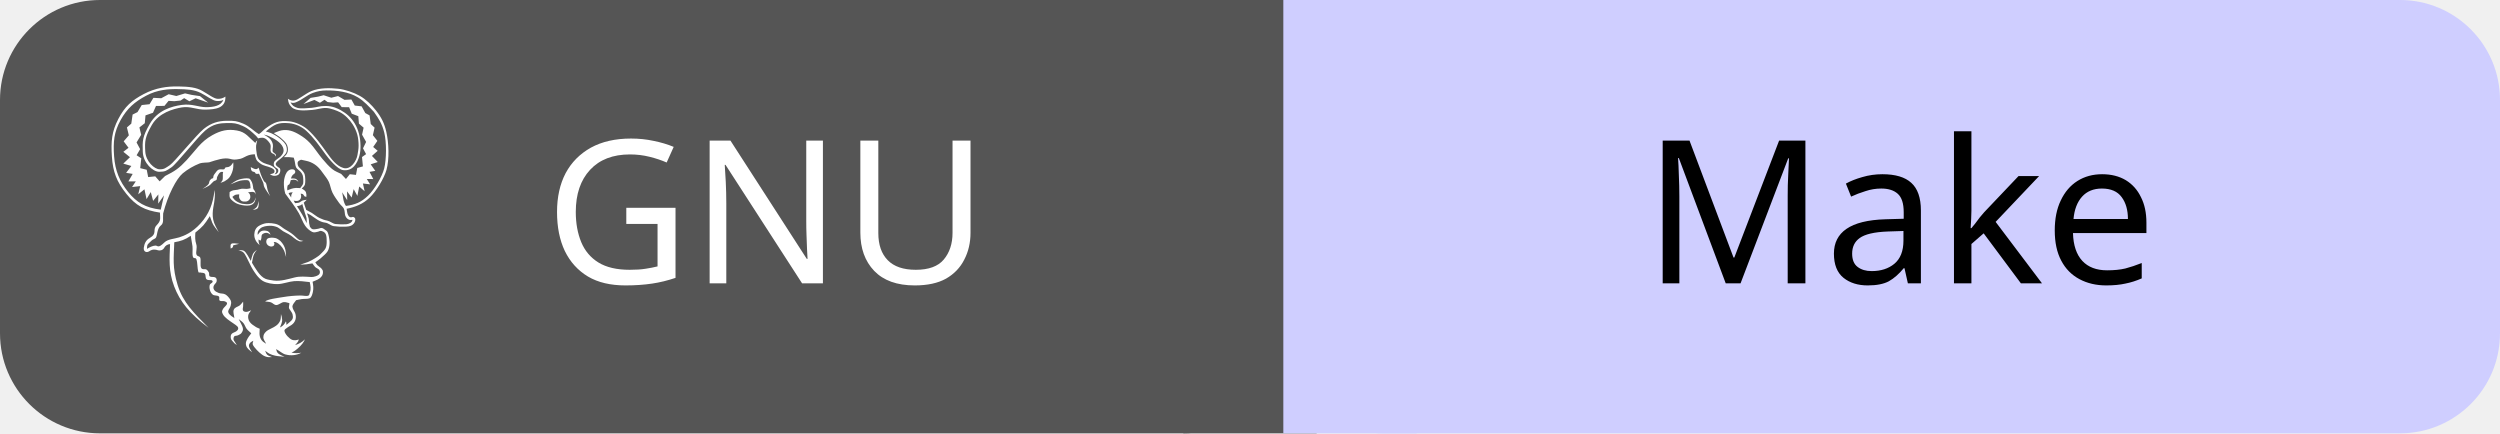
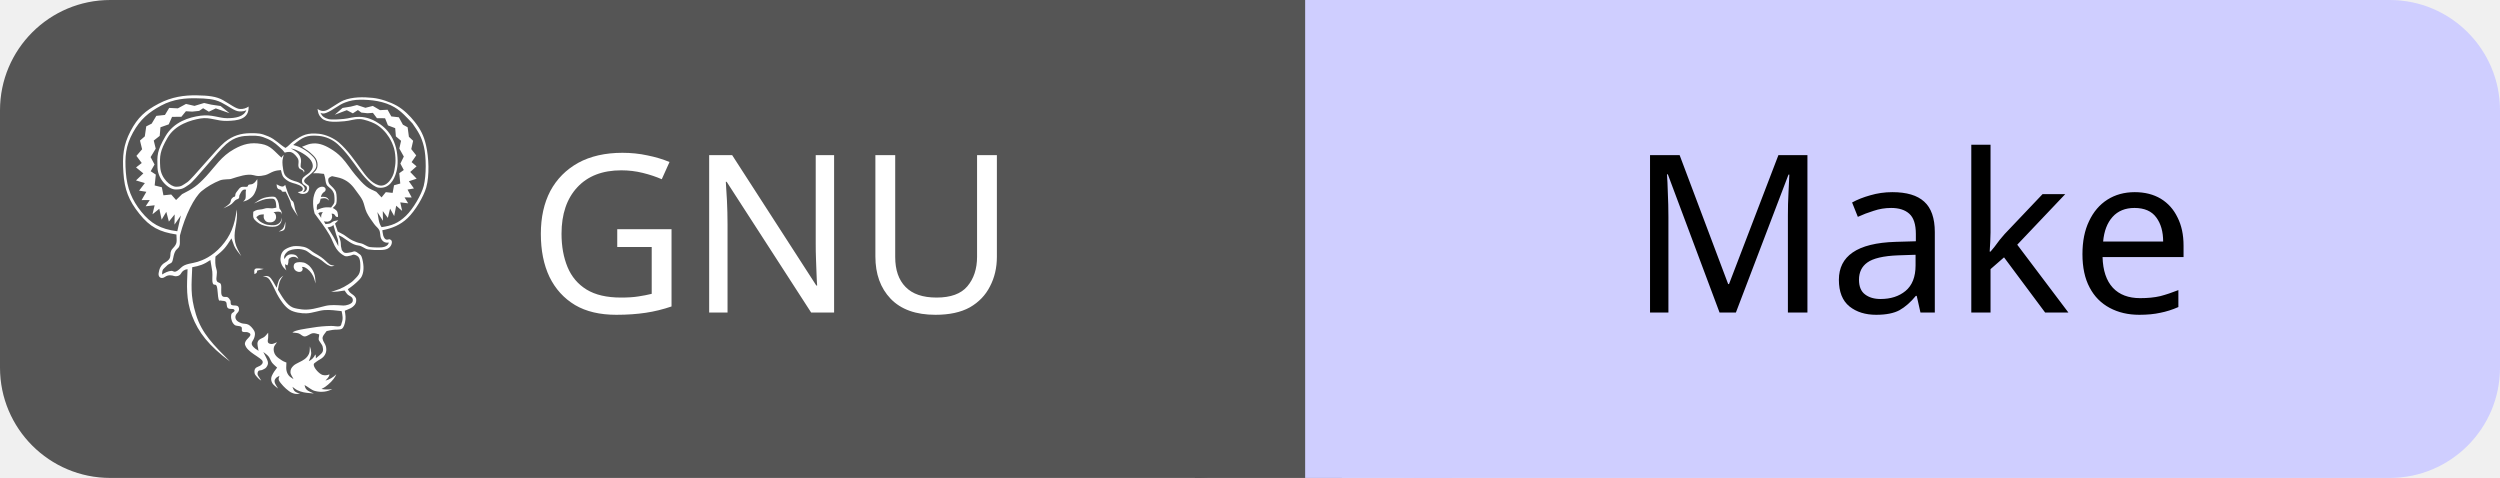
- <svg xmlns="http://www.w3.org/2000/svg" id="gnu-make" width="150.0" height="26" viewBox="0 0 150.0 26">
+ <svg xmlns="http://www.w3.org/2000/svg" id="gnu-make" width="136.0" height="26" viewBox="0 0 136.0 26">
  <g shape-rendering="geometricPrecision">
-     <rect x="0" width="77.0" height="26" fill="#555" rx="6" ry="6" />
-     <rect x="77.0" width="73.0" height="26" fill="#cfceff" rx="6" ry="6" />
-     <rect x="71.0" width="8" height="26" fill="#555" rx="0" ry="0" />
-     <rect x="77.0" width="8" height="26" fill="#cfceff" rx="0" ry="0" />
+     <rect x="0" width="71.0" height="26" fill="#555" rx="6" ry="6" />
+     <rect x="71.0" width="65.0" height="26" fill="#cfceff" rx="6" ry="6" />
+     <rect x="65.0" width="8" height="26" fill="#555" rx="0" ry="0" />
+     <rect x="71.0" width="8" height="26" fill="#cfceff" rx="0" ry="0" />
  </g>
  <g text-anchor="middle" shape-rendering="geometricPrecision">
-     <text fill="#fff" font-size="12" font-family="sans-serif" x="46.0" y="17">GNU</text>
-     <text fill="#000" font-size="12" font-family="sans-serif" x="114.0" y="17">Make</text>
+     <text fill="#fff" font-size="12" font-family="sans-serif" x="42.0" y="17">GNU</text>
+     <text fill="#000" font-size="12" font-family="sans-serif" x="104.0" y="17">Make</text>
  </g>
  <g>
    <shape-rendering />
    <svg width="18" height="18" viewBox="0 0 24 26" x="6" y="5" fill="none">
      <path fill="#ffffff" d="M5.072 13.932c-.221.012-.419.141-.519.338-.115.211-.389.242-.517.201-.21-.07-.481-.119-.744.068s-.546.045-.495-.297c.049-.34.172-.645.499-.83.714-.41.217-.695.608-1.109.394-.412.307-.537.293-1.099-1.326-.2-2.078-.582-2.916-1.631C.442 8.526.116 7.663.03 6.349-.058 5.032.019 4.18.587 3.088 1.155 2 1.755 1.475 2.789.93 3.824.382 4.84.253 5.778.269c.939.015 1.564.083 2.094.387.531.303 1.016.684 1.324.685.24.015.477-.053.673-.192.04 1.02-.878 1.108-1.698 1.13-.82.021-1.324-.317-2.08-.192-.754.128-1.992.471-2.595 1.52-.603 1.05-.624 1.42-.573 2.301.049.878.806 1.534 1.234 1.542.428.007.523-.117.898-.36.374-.246 2.284-2.61 2.934-3.14.653-.531 1.296-.696 1.99-.705.695-.008.871.015 1.433.246.56.229.904.652 1.356.91.23-.135.375-.339.584-.495.76-.552 1.152-.702 2.053-.615.518.052 1.169.347 1.56.686.693.604 1.266 1.441 1.728 2.079.36.497.785 1.091 1.392 1.277.659.201 1.157-.652 1.23-1.129.043-.27.097-.506.097-.801 0-.297-.03-.655-.115-.965-.09-.307-.222-.599-.392-.869-.258-.416-.68-.85-1.116-1.072-.246-.125-.826-.353-1.191-.361-.448-.01-.789.141-1.202.169-.5.034-1.396.146-1.786-.24-.251-.246-.283-.411-.324-.731.109.092.264.15.401.163.313.026.605-.229.859-.378.21-.123.504-.34.778-.45.704-.285 1.568-.278 2.31-.2.595.06 1.368.324 1.89.621.526.296 1.031.797 1.4 1.268.466.594.721 1.104.889 1.844.216.945.277 2.365.015 3.299-.205.734-.887 1.861-1.467 2.414-.573.547-1.235.811-1.986.955.03.149.033.291.071.416.056.178.163.375.38.313.086-.025.133-.047.246.053.115.1.056.485-.266.66-.164.086-.334.105-.595.112-.319.012-.639-.004-.953-.046-.283-.047-.451-.273-.765-.309-.485-.055-.855-.405-1.245-.654-.162-.104-.218-.104-.311-.158.051.154.118.314.151.465.034.146.02.285.037.404.019.119.052.211.07.309.077.068.103.173.233.207.13.035.334-.018.468-.037.135-.018.224-.09.328-.07.105.02.204.096.292.166s.164.08.234.254c.07.178.135.537.146.777.009.24-.018.455-.089.648-.07.189-.135.273-.327.463s-.506.465-.819.66c.058.084.083.162.173.254.09.094.277.197.359.295.085.098.128.168.128.277.012.131-.021.262-.093.373-.223.299-.483.352-.803.492.054.334.098.572.02.906-.03.137-.102.445-.27.525-.169.08-.492.041-.698.074-.205.031-.319.063-.479.094-.098.141-.242.297-.291.422-.049.127-.034.172.006.299.042.129.185.316.225.469.039.15.049.311.011.463-.038.15-.117.287-.23.396-.129.135-.382.24-.509.346-.125.111-.252.123-.217.303.047.248.409.646.67.744.185.055.382.039.557-.041-.014.209-.195.354-.315.494.322-.094.636-.27.854-.504-.067.203-.3.529-.645.816s-.343.229-.517.344c.314.061.606.045.85.002-.197.111-.416.182-.641.207-.289.031-.468.008-.729-.055-.261-.063-.499-.301-.814-.465.03.119.053.26.185.381.136.119.335.182.549.283-.272-.029-.558-.037-.824-.096-.199-.047-.332-.092-.478-.164-.144-.07-.255-.176-.384-.264.061.117.079.256.184.352.104.098.275.135.412.199-.143-.004-.281.029-.43-.01-.16-.037-.312-.109-.443-.209-.16-.119-.311-.25-.445-.396-.132-.145-.296-.332-.345-.463-.048-.133.03-.225.044-.338-.09.061-.201.094-.272.18-.07.088-.132.166-.101.318.03.15.172.338.271.506-.296-.242-.461-.336-.531-.625-.064-.273.104-.52.233-.725.064-.104.162-.199.221-.299-.135-.129-.285-.24-.4-.389-.113-.15-.162-.352-.277-.492-.117-.143-.274-.232-.41-.348.119.256.317.572.359.771.044.199-.048.322-.119.43-.07.107-.184.133-.292.197-.11.068-.277.016-.342.113s-.083.246-.021.344l.256.398c-.126-.072-.235-.168-.327-.281-.074-.096-.186-.188-.199-.316-.016-.131-.023-.246.063-.363.084-.117.318-.156.422-.246.105-.09.162-.148.156-.264-.006-.117-.119-.199-.217-.273-.299-.225-.68-.43-.934-.699-.109-.105-.191-.234-.239-.379-.03-.105.001-.188.071-.314.072-.131.315-.305.346-.443.029-.141-.095-.172-.205-.221-.111-.049-.322.025-.425-.061s.03-.266-.086-.365-.381-.045-.519-.15c-.121-.102-.205-.24-.24-.395-.046-.141-.053-.291-.021-.436.032-.113.128-.133.187-.191.059-.057.108-.104.03-.191-.074-.088-.33.004-.476-.105-.149-.113-.06-.381-.163-.494-.104-.109-.287-.066-.386-.104-.097-.035-.135.09-.194-.109-.061-.199-.063-.797-.143-1.02s-.238-.016-.311-.236c-.075-.221-.004-.574-.037-.908l-.15-.91c-.521.352-.867.463-1.428.561-.047 1.373-.176 2.182.291 3.705.465 1.521 1.408 2.42 2.68 3.707-1.68-1.256-2.479-2.279-2.981-3.588-.501-1.311-.406-2.407-.356-3.666zm8.919-.553c.129.006.285.039.376.098.091.061.188.107.27.189.206.211.36.463.428.752.044.186.05.422.064.639-.062-.199-.103-.408-.192-.588-.139-.285-.376-.561-.672-.688-.066-.031-.141-.041-.214-.027.023.041.063.076.065.133 0 .059-.012.174-.112.223-.16.078-.339.021-.464-.086-.127-.117-.166-.301-.102-.459.079-.194.375-.194.553-.186zm-1.621-.272c.017-.332.135-.609.433-.771.187-.107.392-.18.604-.215.207-.026.713-.008 1.018.131.232.105.391.271.597.394.205.121.351.201.546.338.3.211.475.439.682.576.101.066.24.057.374.098-.104.029-.239.064-.35.029-.159-.064-.308-.152-.438-.264-.154-.137-.32-.258-.497-.359-.124-.072-.329-.158-.466-.246-.135-.09-.371-.283-.502-.349-.207-.086-.428-.129-.65-.125-.256.008-.626.05-.822.228-.197.18-.271.336-.227.566.073-.084.123-.191.195-.254.154-.133.329-.139.521-.113.215.027.322.15.393.354-.047-.033-.135-.109-.204-.135-.144-.055-.306-.039-.438.043-.179.098-.13.24-.154.396-.013.076-.041.133-.061.199-.067-.016-.129-.049-.18-.098.001.076-.01.141.006.223.014.084.055.184.084.273-.126-.125-.256-.24-.335-.402-.086-.157-.131-.337-.129-.517zm.219-2.4c.091-.136.119-.345.174-.517-.021.217.021.453-.083.609-.105.158-.292.129-.443.176.118-.09.258-.131.352-.268zm-2.207 3.203c.119-.096.438-.02.676-.002l-.514.133c-.017.059-.01.123-.048.174-.04.051-.114.068-.171.104.006-.155-.062-.313.057-.409zm1.683-6.652c.143.075.321.178.449.18.124.004.158-.08.232-.131.115.38.25.797.448 1.142.083.146.136.079.2.224.063.145.09.439.15.626.059.187.137.321.207.483-.174-.25-.401-.566-.5-.773-.098-.207-.035-.225-.115-.421-.078-.198-.238-.504-.357-.756-.086.011-.19.026-.255.006-.065-.021-.054-.091-.112-.134-.059-.045-.158-.027-.24-.1-.081-.07-.1-.217-.107-.346zm-.767 1.875c.135-.012.299.023.425.017s.216-.039.325-.06c-.021-.189-.002-.537-.176-.664-.115-.08-.578-.02-.701.006-.279.061-.604.227-.873.33.258-.18.481-.346.791-.439.188-.055.621-.129.813-.076.089.023.105.061.159.135.183.255.183.475.229.773.047.071.096.119.135.194.038.093.062.19.068.289-.048-.069-.018-.155-.149-.206-.135-.053-.337-.005-.517.014.131.096.195.186.201.384.006.233-.191.401-.398.417-.285.022-.434-.041-.549-.285-.051-.107-.016-.236-.018-.341-.346.024-.34.013-.592.222.139.201.224.315.451.436.125.066.27.133.425.16.157.027.415.053.581.027.145-.018.278-.082.379-.187.123-.112.135-.274.182-.403-.004.127-.027.252-.07.371-.14.27-.38.352-.668.352-.275 0-.616-.063-.873-.169-.205-.085-.545-.325-.625-.534-.056-.143-.012-.318-.018-.477.285-.189.354-.143.689-.198.141-.025.239-.076.374-.088zM9.643 7.854c.007-.114.021-.111.03-.167-.259-.069-.361.099-.514.411-.057.115 0 .186-.062.263-.059.076-.159.065-.257.139s-.196.215-.289.292c-.189.156-.447.251-.667.358.15-.111.443-.279.538-.439.05-.086.042-.247.12-.325.078-.075.105-.13.205-.149.1-.019.061-.136.093-.229.032-.091.097-.158.165-.251s.156-.23.291-.282c.135-.049.347.005.45-.023.102-.029.043-.105.118-.15s.219-.023.32-.072c.176-.084.26-.227.367-.377.015.326.01.561-.107.869-.131.346-.266.55-.641.763-.128.072-.257.098-.365.137.062-.086.152-.123.188-.256.034-.136.009-.4.017-.512zm6.059 1.592c-.177.014-.219-.012-.363.091l.232.36c-.006-.237.018-.285.133-.451h-.002zm-.465-.172c.246-.104.461-.189.73-.207.107-.008.274.009.383.016.094-.137.211-.244.256-.4.028-.104.015-.584-.038-.709-.146-.361-.29-.377-.495-.585-.146-.149-.152-.38-.197-.638-.015-.094-.062-.213-.084-.31-.283-.046-.57-.062-.857-.045.148-.143.291-.271.334-.486.045-.229.004-.466-.113-.667-.121-.191-.315-.36-.494-.517-.178-.155-.436-.284-.604-.412.221-.077.444-.194.66-.235.561-.108 1.043.057 1.584.384.315.19.573.37.902.716.329.344.735.975 1.054 1.348.317.375.575.67.853.893.276.226.528.289.792.431l.412.438.335-.413.535.06.111-.601.49-.136-.079-.811.354-.252-.267-.504.27-.553-.352-.63.135-.607-.407-.348-.053-.646-.569-.217-.227-.561-.64-.007-.315-.417-.431.03-.479-.053-.27-.199-.396.26-.477-.248-.947.359.618-.537.64-.102.49-.126.663.218.582-.147.563.331.596-.031.293.525.591.067.32.581.372.205.1.746.333.315-.148.653.39.494-.363.529.39.332-.499.443.506.529-.613.2.398.566-.501.088.328.622-.563-.008.285.466-.621-.074.148.672-.468-.411-.159.814-.322-.585-.175.73-.397-.537.011.765-.439-.688c.091.391.073.817.329 1.185.794-.107 1.312-.307 1.921-.892.552-.533 1.214-1.644 1.394-2.35.204-.802.21-2.281.009-3.101-.194-.787-.446-1.163-.896-1.807-.43-.455-.853-.939-1.399-1.264-.803-.48-1.829-.608-2.742-.596-.393.001-.781.074-1.148.215-.527.191-.95.611-1.487.818-.175.067-.315.068-.454-.004.135.27.281.391.619.489.244.071.825.026 1.227-.011.43-.039.654-.167 1.239-.16.57.01 1.024.225 1.272.368.511.292.877.614 1.196 1.129.175.282.298.601.383.925.086.324.124.688.13 1.006s-.019.602-.097.888c-.182.669-.583 1.35-1.407 1.245-.504-.063-1.263-1.01-1.518-1.357-.515-.701-1.043-1.477-1.688-2.059-.407-.366-.92-.594-1.463-.65-.992-.09-1.287.098-2.033.715.151.047.299.074.455.145.346.156.662.357.938.615.29.27.42.442.43.829.007.259-.204.465-.399.649-.118.114-.275.218-.372.307-.127.117-.285.246-.124.432.06.07.165.123.252.189.141.103.075.488-.108.592-.226.136-.513.111-.713-.061.246-.035.402-.068.395-.27-.002-.115-.149-.213-.297-.279-.35-.16-.614-.135-.963-.387-.353-.254-.359-.393-.455-.79-.17.017-.327.021-.555.097-.226.074-.478.254-.684.299-.52.111-.623.078-.907.006-.501-.132-1.151.09-1.8.299-.107.033-.543 0-.836.102-.528.209-1.019.496-1.457.853-.556.469-1.286 1.869-1.698 3.477-.045.49.095.818-.213 1.057-.308.24-.3.851-.405 1.023-.103.17-.225.094-.45.336-.223.24-.337.201-.332.654.195-.125.477-.273.725-.285.221-.006.222.283.785-.273.301-.299.881-.309 1.283-.439s1.125-.402 1.851-1.212c.724-.81 1.071-1.664 1.212-2.896.02.215.06.463-.033 1.065-.095.604-.296 1.28.129 2.094l.265.504c-.157-.215-.465-.566-.56-.816l-.211-.578c-.48.753-.59.887-1.255 1.425-.026.334-.033.682.076 1.002.108.32-.064.688.02.9.082.209.273.09.336.303s-.032.635.064.842c.099.207.337.082.453.15.115.066.154.158.215.246.063.088-.023.297.103.365.126.066.32.01.453.074.13.066.149.223.119.361-.032.141-.172.205-.233.348-.062.119-.055.262.02.373.074.131.236.201.4.27.162.064.391.027.559.119.169.09.32.273.408.406.089.131.113.225.109.363-.014.154-.059.301-.137.434-.074.135-.236.299.02.555.254.254.246.145.393.313-.017-.289-.135-.521-.049-.738.088-.217.349-.256.484-.352.139-.1.219-.232.326-.348 0 .148.015.309-.002.42-.033.227-.102.432.237.467.153.016.299-.082.459-.141-.084.148-.23.27-.253.451-.028.195.018.395.13.559.124.18.341.313.499.416.158.105.244.115.365.174.006.176-.03.363-.009.531.019.168.073.314.169.453.098.141.252.219.398.32-.08-.188-.242-.365-.24-.561s.06-.334.252-.51c.191-.174.639-.324.85-.494.156-.109.279-.26.355-.436.075-.164.055-.43.069-.576.069.205.079.27.103.486.021.217-.127.521-.189.68.228-.105.409-.293.51-.525.057.035.028.125.049.301.094-.092.199-.162.293-.25s.195-.164.243-.287c.046-.121.027-.252-.007-.393-.035-.143-.193-.307-.279-.463-.084-.152.016-.305.01-.492-.17-.029-.314-.117-.512-.088-.195.029-.42.248-.621.252-.199 0-.314-.188-.478-.238-.165-.053-.33-.045-.495-.07.209-.199 1.021-.295 1.576-.385.486-.082.978-.125 1.47-.133.221-.006.506.068.661.025.152-.045.119-.15.164-.264.129-.318.066-.604-.004-.924-.444-.053-.908-.115-1.356-.082-.438.033-.956.242-1.409.256-.392.014-.976-.074-1.312-.281-.413-.25-.731-.789-.845-.965-.184-.281-.416-.836-.559-1.088-.141-.254-.173-.324-.29-.43-.118-.105-.278-.113-.419-.17.161.014.336-.035.482.047.221.127.465.648.602.877.145-.486.111-.676.529-.951-.336.379-.346.666-.428 1.111.281.459.67 1.193 1.18 1.396.186.074.502.119.701.145.621.076 1.22-.119 1.828-.27.445-.111.897-.066 1.438-.035.183.012.616-.1.707-.283.052-.107.042-.232-.024-.33-.07-.105-.255-.158-.355-.254-.099-.098-.156-.211-.235-.314-.35.068-.704.105-1.062.115.221-.09.433-.141.66-.23.237-.098.463-.219.676-.359.186-.123.303-.193.438-.334.134-.143.305-.289.404-.463.099-.174.114-.369.12-.584.004-.215-.005-.516-.088-.691-.084-.172-.243-.225-.372-.264-.127-.041-.216.063-.349.076-.134.014-.258.096-.452.006-.248-.129-.461-.318-.617-.549-.196-.274-.335-.723-.534-1.068-.343-.596-.771-1.149-1.179-1.702-.035-.135-.084-.324-.102-.508-.031-.322-.035-.656.065-.969.075-.24.188-.494.438-.592.1-.043.212-.051.317-.022.09.032.179.135.142.252-.039.129-.127.134-.188.198-.091.091-.153.205-.183.33.111-.004.262-.011.354.013.12.03.229.11.291.279-.143-.126-.213-.185-.39-.188-.083-.002-.182.026-.271.041-.034.108-.054.243-.101.329-.049.084-.141.063-.176.161-.033.128-.039.261-.02.391h.004zm1.242-.149c.056.021.075.027.146.08.069.052.165.104.22.229.044.129.058.266.04.4-.048-.015-.113-.005-.163-.047-.05-.043-.079-.14-.143-.18-.065-.043-.117-.034-.188-.043.038.096.05.199.036.301-.036.203-.156.307-.352.33-.084.012-.219-.016-.292-.029.034.075.091.143.126.219.164-.023.285-.02.375-.061.088-.041.183-.135.296-.173.113-.039.214-.039.338-.059-.098.084-.162.167-.259.253l.214.623c.152.096.294.146.485.263.191.116.42.327.67.44.249.113.396.177.657.225.259.05.467.262.722.296.255.032.735.041.932.021.225-.021.516-.136.542-.382-.188.045-.475.005-.619-.349-.064-.157-.034-.447-.132-.631-.099-.187-.236-.246-.4-.475s-.431-.589-.58-.895c-.15-.308-.188-.654-.313-.929-.128-.274-.319-.495-.469-.708-.324-.463-.585-.777-1.12-1.011-.258-.112-.551-.143-.824-.213-.113.05-.268.104-.295.237-.021.15.021.305.12.421.159.165.395.342.487.603.061.168.076.73.025.883-.054.16-.178.257-.282.361zm.052 1.331c-.049.043-.087.087-.167.122-.08.036-.189.045-.295.071.148.231.305.466.447.709.143.242.266.51.401.765-.007-.147.002-.302-.019-.438-.021-.136-.083-.254-.145-.461-.06-.206-.135-.484-.222-.768zm-3.999-5.087c-.021.226.019.581.064.806.058.267.111.404.328.564.396.295.648.245.955.416.145.081.328.217.382.359.053.146-.036.301-.146.363.192.029.408-.189.318-.41-.045-.109-.255-.16-.32-.271-.059-.102-.07-.224-.033-.335.053-.202.454-.388.597-.546.218-.248.3-.453.177-.77-.172-.445-.842-.804-1.242-.979-.183-.08-.287-.084-.429-.129.292.174.601.31.75.691.123.321.015.443.021.721.002.13.172.195.248.275.064.072.06.125.008.223-.004-.08-.045-.154-.111-.199-.112-.08-.234-.063-.294-.225-.09-.248.091-.484-.112-.762-.15-.208-.353-.441-.625-.447-.123-.001-.244.018-.36.058l-.183-.22-.005-.003c-.372-.339-.627-.619-1.147-.852-.522-.234-.78-.27-1.379-.256-.597.013-1.19.063-1.883.66-.694.6-2.481 2.888-2.915 3.177-.431.289-.527.389-1.068.389s-1.387-.766-1.42-1.723c-.032-.956-.045-1.297.619-2.449.666-1.152 1.869-1.506 2.764-1.625.895-.121 1.432.194 2.092.195.66.002 1.314-.111 1.508-.637-.095.056-.221.12-.577.101-.355-.019-.849-.431-1.402-.706C7.157.547 6.542.514 5.75.5c-.79-.015-1.777.045-2.755.574-.978.525-1.645 1.085-2.213 2.12C.214 4.227.13 5.069.222 6.321c.09 1.25.477 2.181 1.219 3.098.744.914 1.486 1.363 2.824 1.529l.283-1.242-.504.721.014-.803-.455.565-.202-.767-.367.615-.183-.855-.536.432.17-.705-.707.078.324-.491-.644.006.375-.653-.57-.091.454-.596-.698-.206.578-.555-.573-.467.448-.348-.42-.559.448-.52-.167-.685.379-.329.113-.786.426-.214.366-.611.677-.072.334-.553.68.035.642-.348.666.154.756-.228.562.13.731.108.705.564-1.081-.377-.544.26-.451-.273-.31.209-.55.057-.491-.03-.358.436-.732.007-.26.589-.65.228-.061.678-.467.366.155.637-.402.664.31.581-.305.529.404.264-.09.853.563.141.125.633.613-.063.381.434.47-.461c.858-.428 1.212-.668 1.882-1.391.759-.823 1.196-1.584 2.208-2.147.729-.405 1.321-.551 2.139-.408.766.132 1.024.593 1.59 1.077.061-.109.07-.139.169-.218-.03.142-.079.287-.093.423l-.002-.001z" />
    </svg>
  </g>
</svg>
